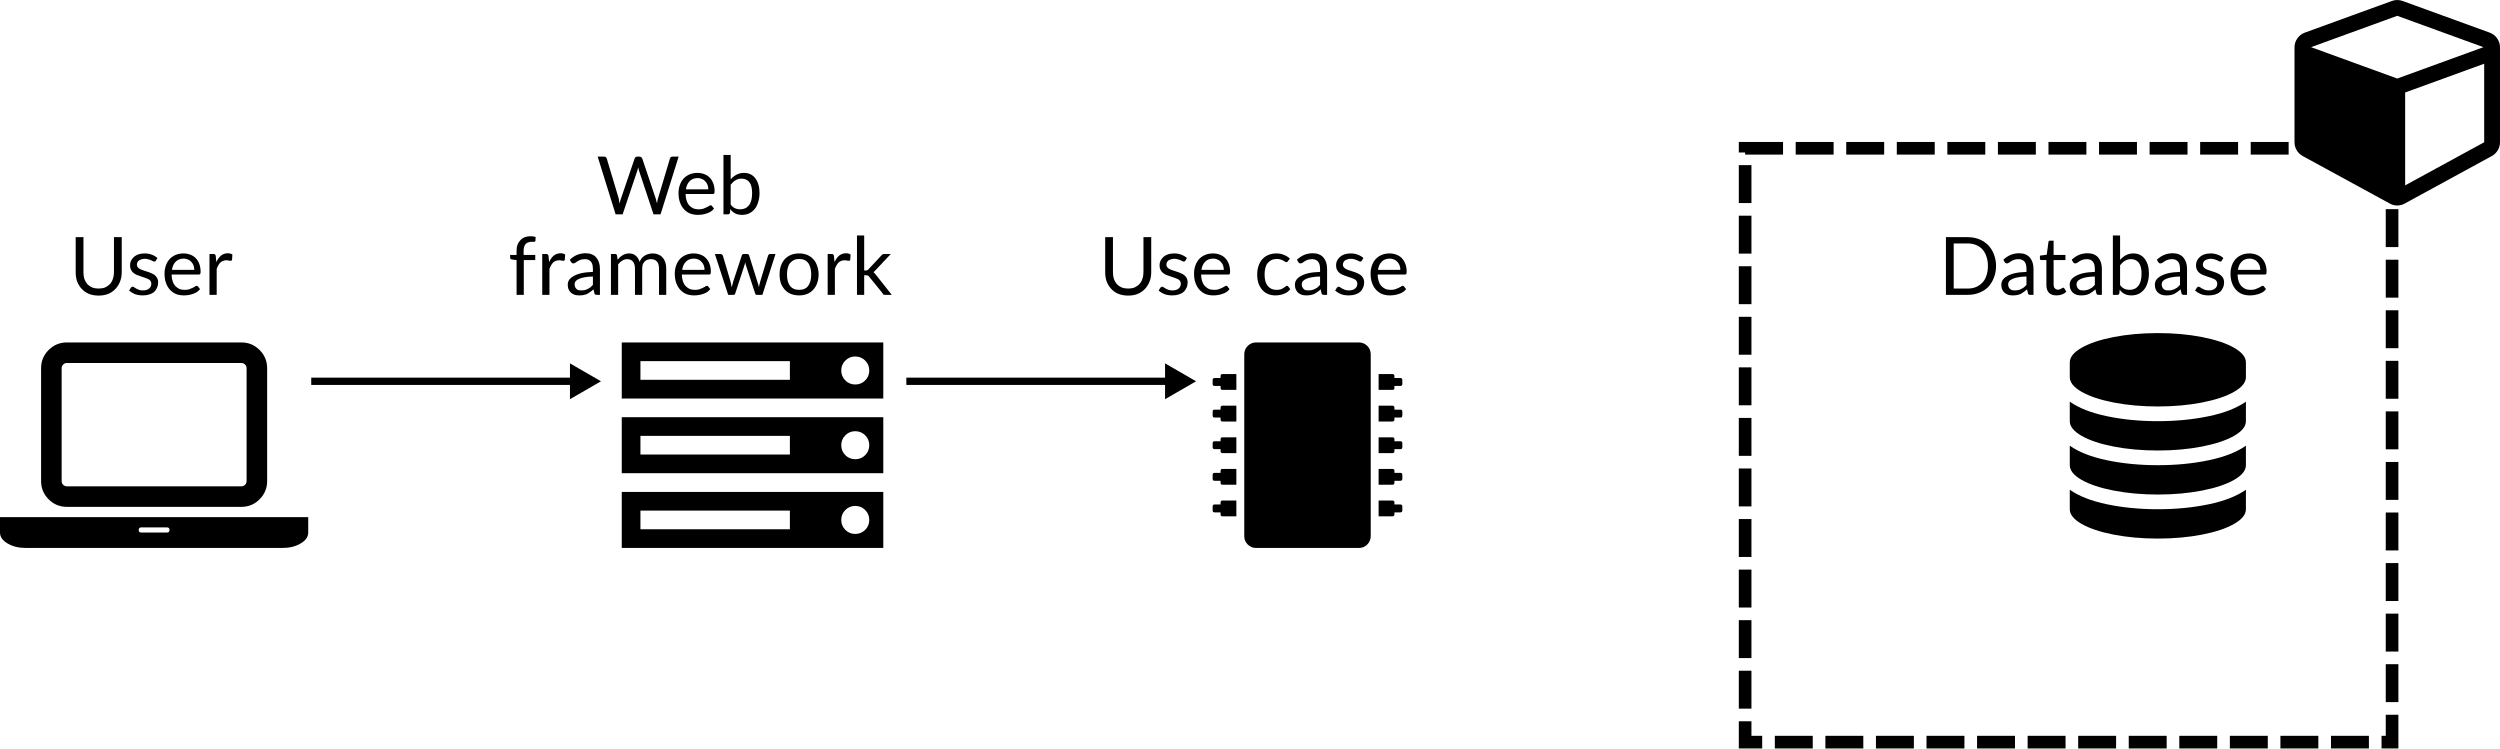
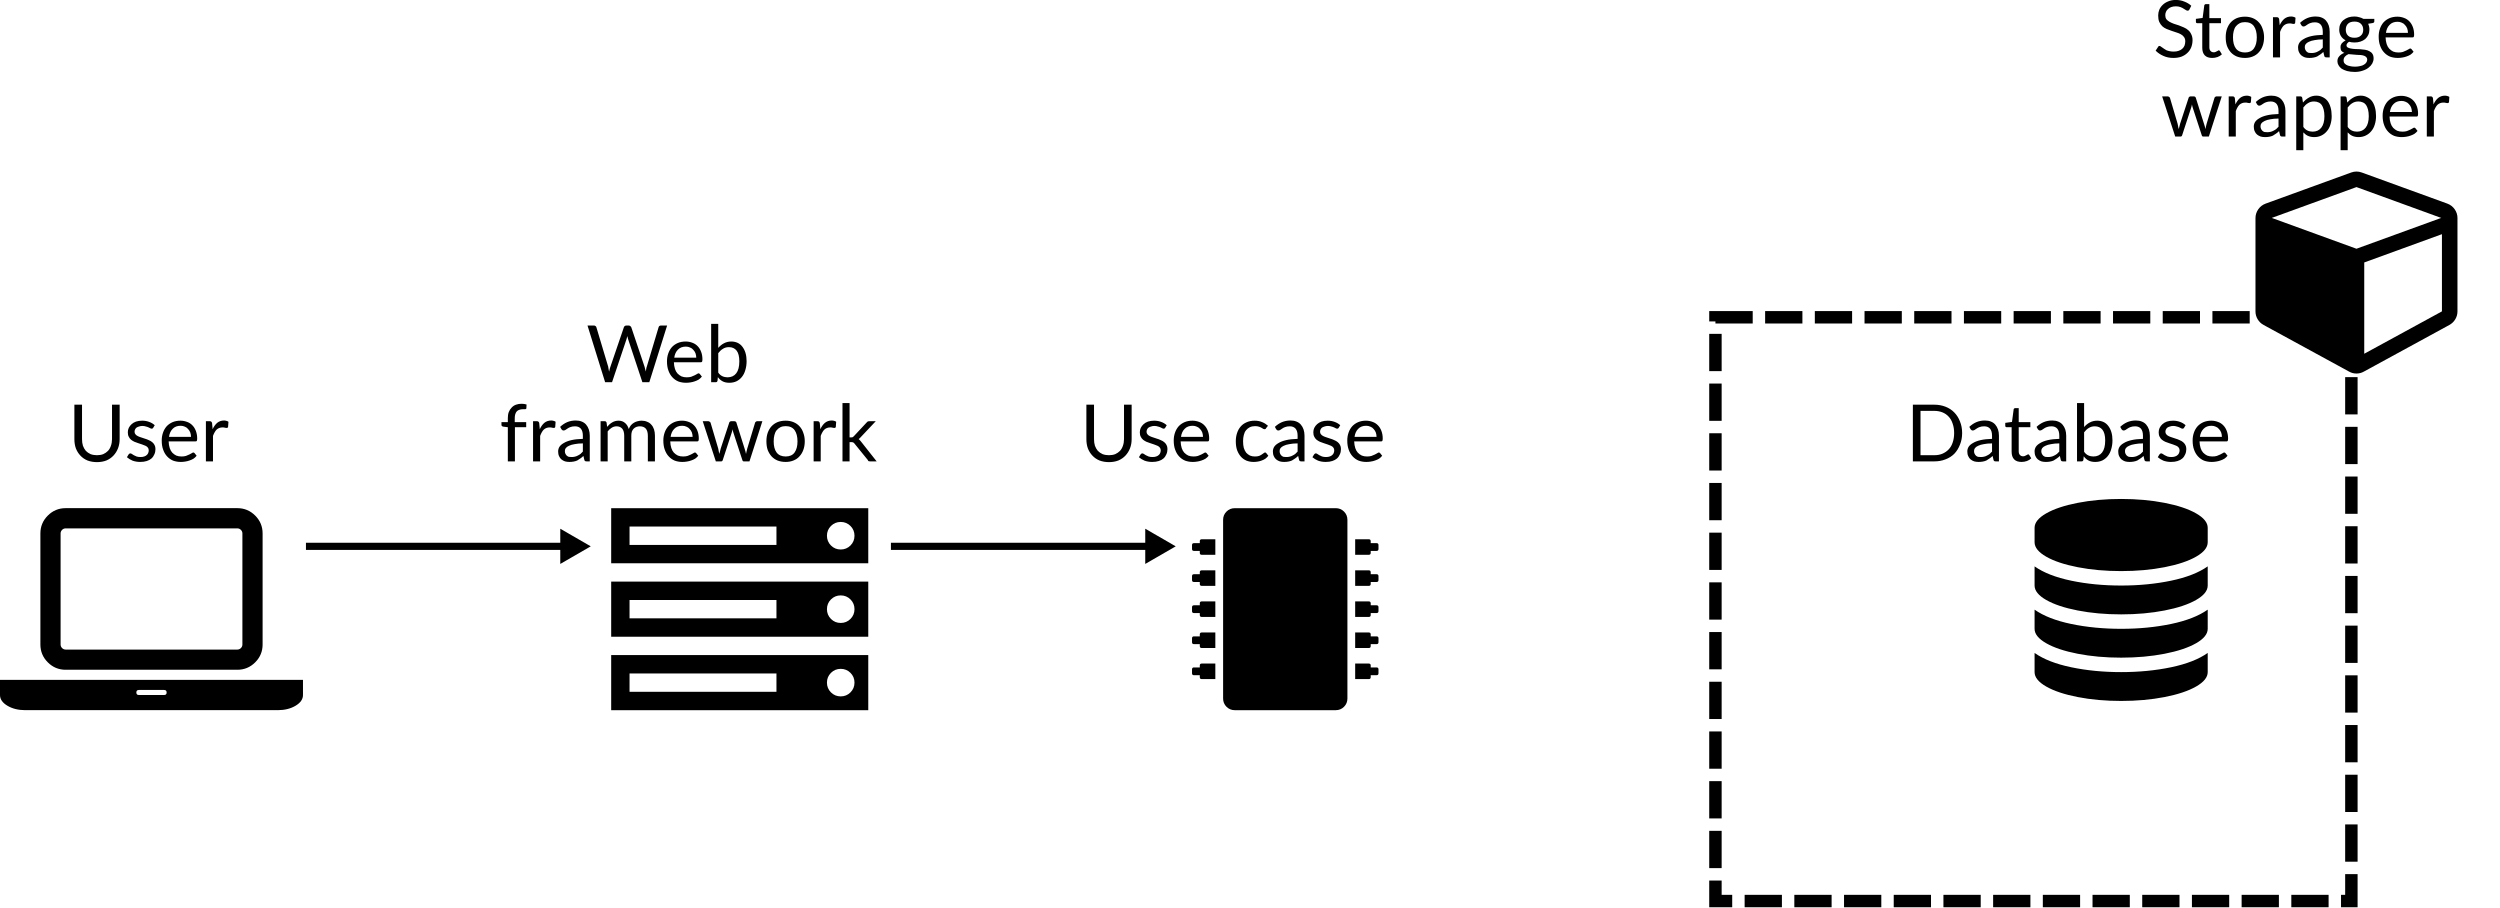
- <svg xmlns="http://www.w3.org/2000/svg" width="211.238mm" height="63.24mm" viewBox="0 0 211.238 63.24" version="1.1" id="svg9301">
+ <svg xmlns="http://www.w3.org/2000/svg" width="214.893mm" height="77.985mm" viewBox="0 0 214.893 77.985" version="1.1" id="svg9301">
  <defs id="defs9295">
    <marker orient="auto" refY="0" refX="0" id="TriangleOutM-7" style="overflow:visible">
      <path id="path1723-5" d="M 5.77,0 -2.88,5 V -5 Z" style="fill:#000000;fill-opacity:1;fill-rule:evenodd;stroke:#000000;stroke-width:1pt;stroke-opacity:1" transform="scale(0.4)" />
    </marker>
    <marker orient="auto" refY="0" refX="0" id="TriangleOutM" style="overflow:visible">
      <path id="path1723" d="M 5.77,0 -2.88,5 V -5 Z" style="fill:#000000;fill-opacity:1;fill-rule:evenodd;stroke:#000000;stroke-width:1pt;stroke-opacity:1" transform="scale(0.4)" />
    </marker>
+     <marker orient="auto" refY="0" refX="0" id="TriangleOutM-7-3" style="overflow:visible">
+       <path id="path1723-5-6" d="M 5.77,0 -2.88,5 V -5 Z" style="fill:#000000;fill-opacity:1;fill-rule:evenodd;stroke:#000000;stroke-width:1pt;stroke-opacity:1" transform="scale(0.4)" />
+     </marker>
+     <marker orient="auto" refY="0" refX="0" id="TriangleOutM-75" style="overflow:visible">
+       <path id="path1723-3" d="M 5.77,0 -2.88,5 V -5 Z" style="fill:#000000;fill-opacity:1;fill-rule:evenodd;stroke:#000000;stroke-width:1pt;stroke-opacity:1" transform="scale(0.4)" />
+     </marker>
  </defs>
-   <g id="layer1" transform="translate(-57.22242,-71.69616)">
-     <path id="user-icon" d="m 62.865,114.523 q -0.895,0 -1.533,-0.638 -0.638,-0.638 -0.638,-1.533 v -9.55 q 0,-0.895 0.638,-1.533 0.638,-0.638 1.533,-0.638 h 14.759 q 0.895,0 1.533,0.638 0.638,0.638 0.638,1.533 v 9.55 q 0,0.895 -0.638,1.533 -0.638,0.638 -1.533,0.638 z m -0.434,-11.72 v 9.55 q 0,0.176 0.129,0.305 0.129,0.129 0.305,0.129 h 14.759 q 0.176,0 0.305,-0.129 0.129,-0.129 0.129,-0.305 v -9.55 q 0,-0.176 -0.129,-0.305 -0.129,-0.129 -0.305,-0.129 H 62.865 q -0.176,0 -0.305,0.129 -0.129,0.129 -0.129,0.305 z m 18.665,12.588 h 2.17 v 1.302 q 0,0.543 -0.638,0.922 -0.638,0.38 -1.533,0.38 H 59.393 q -0.895,0 -1.533,-0.38 -0.638,-0.38 -0.638,-0.922 v -1.302 z m -9.767,1.302 q 0.217,0 0.217,-0.217 0,-0.217 -0.217,-0.217 h -2.17 q -0.217,0 -0.217,0.217 0,0.217 0.217,0.217 z" style="stroke-width:0.014" />
-     <path id="web-framework-icon" d="m 111.336,116.417 h 12.628 v -1.578 h -12.628 z m 0,-6.314 h 12.628 v -1.578 h -12.628 z m 19.336,5.525 q 0,-0.493 -0.345,-0.839 -0.345,-0.345 -0.839,-0.345 -0.493,0 -0.839,0.345 -0.345,0.345 -0.345,0.839 0,0.493 0.345,0.839 0.345,0.345 0.839,0.345 0.493,0 0.839,-0.345 0.345,-0.345 0.345,-0.839 z m -19.336,-11.838 h 12.628 v -1.578 h -12.628 z m 19.336,5.525 q 0,-0.493 -0.345,-0.839 -0.345,-0.345 -0.839,-0.345 -0.493,0 -0.839,0.345 -0.345,0.345 -0.345,0.839 0,0.493 0.345,0.839 0.345,0.345 0.839,0.345 0.493,0 0.839,-0.345 0.345,-0.345 0.345,-0.839 z m 0,-6.314 q 0,-0.493 -0.345,-0.839 -0.345,-0.345 -0.839,-0.345 -0.493,0 -0.839,0.345 -0.345,0.345 -0.345,0.839 0,0.493 0.345,0.839 0.345,0.345 0.839,0.345 0.493,0 0.839,-0.345 0.345,-0.345 0.345,-0.839 z m 1.184,10.26 v 4.735 h -22.098 v -4.735 z m 0,-6.314 v 4.735 h -22.098 v -4.735 z m 0,-6.314 v 4.735 h -22.098 v -4.735 z" style="stroke-width:0.012" />
-     <path style="fill:none;stroke:#000000;stroke-width:0.615;stroke-linecap:butt;stroke-linejoin:miter;stroke-miterlimit:4;stroke-dasharray:none;stroke-opacity:1;marker-end:url(#TriangleOutM)" d="M 83.521,103.913 H 106.254" id="arrow-user-web-framework" />
-     <text xml:space="preserve" style="font-style:normal;font-variant:normal;font-weight:normal;font-stretch:normal;font-size:6.806px;line-height:1.25;font-family:Lato;-inkscape-font-specification:Lato;letter-spacing:0px;word-spacing:0px;fill:#000000;fill-opacity:1;stroke:none;stroke-width:0.128" x="63.055" y="96.608" id="user-text">
-       <tspan id="tspan2190" x="63.055" y="96.608" style="font-style:normal;font-variant:normal;font-weight:normal;font-stretch:normal;font-size:6.806px;font-family:Lato;-inkscape-font-specification:Lato;stroke-width:0.128">User</tspan>
+   <g id="layer1" transform="translate(-17.3402,-32.43378)">
+     <path id="user-icon" d="m 22.983,90.005 q -0.895,0 -1.533,-0.638 -0.638,-0.638 -0.638,-1.533 v -9.55 q 0,-0.895 0.638,-1.533 0.638,-0.638 1.533,-0.638 h 14.759 q 0.895,0 1.533,0.638 0.638,0.638 0.638,1.533 v 9.55 q 0,0.895 -0.638,1.533 -0.638,0.638 -1.533,0.638 z m -0.434,-11.72 v 9.55 q 0,0.176 0.129,0.305 0.129,0.129 0.305,0.129 h 14.759 q 0.176,0 0.305,-0.129 0.129,-0.129 0.129,-0.305 v -9.55 q 0,-0.176 -0.129,-0.305 -0.129,-0.129 -0.305,-0.129 H 22.983 q -0.176,0 -0.305,0.129 -0.129,0.129 -0.129,0.305 z m 18.665,12.588 h 2.17 v 1.302 q 0,0.543 -0.638,0.922 -0.638,0.38 -1.533,0.38 H 19.511 q -0.895,0 -1.533,-0.38 -0.638,-0.38 -0.638,-0.922 v -1.302 z m -9.767,1.302 q 0.217,0 0.217,-0.217 0,-0.217 -0.217,-0.217 h -2.17 q -0.217,0 -0.217,0.217 0,0.217 0.217,0.217 z" style="stroke-width:0.014" />
+     <path id="web-framework-icon" d="m 71.454,91.899 h 12.628 v -1.578 h -12.628 z m 0,-6.314 h 12.628 v -1.578 h -12.628 z m 19.336,5.525 q 0,-0.493 -0.345,-0.839 -0.345,-0.345 -0.839,-0.345 -0.493,0 -0.839,0.345 -0.345,0.345 -0.345,0.839 0,0.493 0.345,0.839 0.345,0.345 0.839,0.345 0.493,0 0.839,-0.345 0.345,-0.345 0.345,-0.839 z m -19.336,-11.838 h 12.628 v -1.578 h -12.628 z m 19.336,5.525 q 0,-0.493 -0.345,-0.839 -0.345,-0.345 -0.839,-0.345 -0.493,0 -0.839,0.345 -0.345,0.345 -0.345,0.839 0,0.493 0.345,0.839 0.345,0.345 0.839,0.345 0.493,0 0.839,-0.345 0.345,-0.345 0.345,-0.839 z m 0,-6.314 q 0,-0.493 -0.345,-0.839 -0.345,-0.345 -0.839,-0.345 -0.493,0 -0.839,0.345 -0.345,0.345 -0.345,0.839 0,0.493 0.345,0.839 0.345,0.345 0.839,0.345 0.493,0 0.839,-0.345 0.345,-0.345 0.345,-0.839 z m 1.184,10.26 v 4.735 h -22.098 v -4.735 z m 0,-6.314 v 4.735 h -22.098 v -4.735 z m 0,-6.314 v 4.735 h -22.098 v -4.735 z" style="stroke-width:0.012" />
+     <path style="fill:none;stroke:#000000;stroke-width:0.615;stroke-linecap:butt;stroke-linejoin:miter;stroke-miterlimit:4;stroke-dasharray:none;stroke-opacity:1;marker-end:url(#TriangleOutM-75)" d="M 43.639,79.395 H 66.372" id="arrow-user-web-framework" />
+     <text xml:space="preserve" style="font-style:normal;font-variant:normal;font-weight:normal;font-stretch:normal;font-size:6.806px;line-height:1.25;font-family:Lato;-inkscape-font-specification:Lato;letter-spacing:0px;word-spacing:0px;fill:#000000;fill-opacity:1;stroke:none;stroke-width:0.128" x="23.173" y="72.091" id="user-text">
+       <tspan id="tspan2190" x="23.173" y="72.091" style="font-style:normal;font-variant:normal;font-weight:normal;font-stretch:normal;font-size:6.806px;font-family:Lato;-inkscape-font-specification:Lato;stroke-width:0.128">User</tspan>
    </text>
-     <text xml:space="preserve" style="font-style:normal;font-variant:normal;font-weight:normal;font-stretch:normal;font-size:6.806px;line-height:1;font-family:Lato;-inkscape-font-specification:Lato;text-align:center;letter-spacing:0px;word-spacing:0px;text-anchor:middle;fill:#000000;fill-opacity:1;stroke:none;stroke-width:0.128" x="120.745" y="89.806" id="web-framework-text">
-       <tspan id="tspan2190-6" x="120.745" y="89.806" style="font-style:normal;font-variant:normal;font-weight:normal;font-stretch:normal;font-size:6.806px;line-height:1;font-family:Lato;-inkscape-font-specification:Lato;text-align:center;text-anchor:middle;stroke-width:0.128">Web</tspan>
-       <tspan x="120.745" y="96.612" style="font-style:normal;font-variant:normal;font-weight:normal;font-stretch:normal;font-size:6.806px;line-height:1;font-family:Lato;-inkscape-font-specification:Lato;text-align:center;text-anchor:middle;stroke-width:0.128" id="tspan2212">framework</tspan>
+     <text xml:space="preserve" style="font-style:normal;font-variant:normal;font-weight:normal;font-stretch:normal;font-size:6.806px;line-height:1;font-family:Lato;-inkscape-font-specification:Lato;text-align:center;letter-spacing:0px;word-spacing:0px;text-anchor:middle;fill:#000000;fill-opacity:1;stroke:none;stroke-width:0.128" x="80.863" y="65.288" id="web-framework-text">
+       <tspan id="tspan2190-6" x="80.863" y="65.288" style="font-style:normal;font-variant:normal;font-weight:normal;font-stretch:normal;font-size:6.806px;line-height:1;font-family:Lato;-inkscape-font-specification:Lato;text-align:center;text-anchor:middle;stroke-width:0.128">Web</tspan>
+       <tspan x="80.863" y="72.094" style="font-style:normal;font-variant:normal;font-weight:normal;font-stretch:normal;font-size:6.806px;line-height:1;font-family:Lato;-inkscape-font-specification:Lato;text-align:center;text-anchor:middle;stroke-width:0.128" id="tspan2212">framework</tspan>
    </text>
-     <path style="fill:none;stroke:#000000;stroke-width:0.615;stroke-linecap:butt;stroke-linejoin:miter;stroke-miterlimit:4;stroke-dasharray:none;stroke-opacity:1;marker-end:url(#TriangleOutM-7)" d="m 133.804,103.913 h 22.733" id="arrow-web-framework-use-case" />
-     <path id="use-case-icon" d="m 161.689,113.988 v 1.336 h -1.169 q -0.167,0 -0.167,-0.167 v -0.167 h -0.501 q -0.167,0 -0.167,-0.167 v -0.334 q 0,-0.167 0.167,-0.167 h 0.501 v -0.167 q 0,-0.167 0.167,-0.167 z m 0,-2.671 v 1.336 h -1.169 q -0.167,0 -0.167,-0.167 v -0.167 h -0.501 q -0.167,0 -0.167,-0.167 v -0.334 q 0,-0.167 0.167,-0.167 h 0.501 v -0.167 q 0,-0.167 0.167,-0.167 z m 0,-2.671 v 1.336 h -1.169 q -0.167,0 -0.167,-0.167 v -0.167 h -0.501 q -0.167,0 -0.167,-0.167 v -0.334 q 0,-0.167 0.167,-0.167 h 0.501 v -0.167 q 0,-0.167 0.167,-0.167 z m 0,-2.671 v 1.336 h -1.169 q -0.167,0 -0.167,-0.167 v -0.167 h -0.501 q -0.167,0 -0.167,-0.167 v -0.334 q 0,-0.167 0.167,-0.167 h 0.501 v -0.167 q 0,-0.167 0.167,-0.167 z m 0,-2.671 v 1.336 h -1.169 q -0.167,0 -0.167,-0.167 v -0.167 h -0.501 q -0.167,0 -0.167,-0.167 v -0.334 q 0,-0.167 0.167,-0.167 h 0.501 v -0.167 q 0,-0.167 0.167,-0.167 z m 11.353,-1.67 v 15.36 q 0,0.417 -0.292,0.71 -0.292,0.292 -0.71,0.292 h -8.681 q -0.417,0 -0.71,-0.292 -0.292,-0.292 -0.292,-0.71 v -15.36 q 0,-0.417 0.292,-0.71 0.292,-0.292 0.71,-0.292 h 8.681 q 0.417,0 0.71,0.292 0.292,0.292 0.292,0.71 z m 2.671,12.855 v 0.334 q 0,0.167 -0.167,0.167 h -0.501 v 0.167 q 0,0.167 -0.167,0.167 h -1.169 v -1.336 h 1.169 q 0.167,0 0.167,0.167 v 0.167 h 0.501 q 0.167,0 0.167,0.167 z m 0,-2.671 v 0.334 q 0,0.167 -0.167,0.167 h -0.501 v 0.167 q 0,0.167 -0.167,0.167 h -1.169 v -1.336 h 1.169 q 0.167,0 0.167,0.167 v 0.167 h 0.501 q 0.167,0 0.167,0.167 z m 0,-2.671 v 0.334 q 0,0.167 -0.167,0.167 h -0.501 v 0.167 q 0,0.167 -0.167,0.167 h -1.169 v -1.336 h 1.169 q 0.167,0 0.167,0.167 v 0.167 h 0.501 q 0.167,0 0.167,0.167 z m 0,-2.671 v 0.334 q 0,0.167 -0.167,0.167 h -0.501 v 0.167 q 0,0.167 -0.167,0.167 h -1.169 v -1.336 h 1.169 q 0.167,0 0.167,0.167 v 0.167 h 0.501 q 0.167,0 0.167,0.167 z m 0,-2.671 v 0.334 q 0,0.167 -0.167,0.167 h -0.501 v 0.167 q 0,0.167 -0.167,0.167 h -1.169 v -1.336 h 1.169 q 0.167,0 0.167,0.167 v 0.167 h 0.501 q 0.167,0 0.167,0.167 z" style="stroke-width:0.01" />
-     <text xml:space="preserve" style="font-style:normal;font-variant:normal;font-weight:normal;font-stretch:normal;font-size:6.806px;line-height:1;font-family:Lato;-inkscape-font-specification:Lato;text-align:center;letter-spacing:0px;word-spacing:0px;text-anchor:middle;fill:#000000;fill-opacity:1;stroke:none;stroke-width:0.128" x="167.548" y="96.608" id="use-case-text">
-       <tspan x="167.548" y="96.608" style="font-style:normal;font-variant:normal;font-weight:normal;font-stretch:normal;font-size:6.806px;line-height:1;font-family:Lato;-inkscape-font-specification:Lato;text-align:center;text-anchor:middle;stroke-width:0.128" id="tspan3110">Use case</tspan>
+     <path style="fill:none;stroke:#000000;stroke-width:0.615;stroke-linecap:butt;stroke-linejoin:miter;stroke-miterlimit:4;stroke-dasharray:none;stroke-opacity:1;marker-end:url(#TriangleOutM-7-3)" d="M 93.922,79.395 H 116.655" id="arrow-web-framework-use-case" />
+     <path id="use-case-icon" d="m 121.807,89.471 v 1.336 h -1.169 q -0.167,0 -0.167,-0.167 v -0.167 h -0.501 q -0.167,0 -0.167,-0.167 v -0.334 q 0,-0.167 0.167,-0.167 h 0.501 v -0.167 q 0,-0.167 0.167,-0.167 z m 0,-2.671 v 1.336 h -1.169 q -0.167,0 -0.167,-0.167 v -0.167 h -0.501 q -0.167,0 -0.167,-0.167 v -0.334 q 0,-0.167 0.167,-0.167 h 0.501 v -0.167 q 0,-0.167 0.167,-0.167 z m 0,-2.671 v 1.336 h -1.169 q -0.167,0 -0.167,-0.167 v -0.167 h -0.501 q -0.167,0 -0.167,-0.167 v -0.334 q 0,-0.167 0.167,-0.167 h 0.501 v -0.167 q 0,-0.167 0.167,-0.167 z m 0,-2.671 v 1.336 h -1.169 q -0.167,0 -0.167,-0.167 v -0.167 h -0.501 q -0.167,0 -0.167,-0.167 v -0.334 q 0,-0.167 0.167,-0.167 h 0.501 v -0.167 q 0,-0.167 0.167,-0.167 z m 0,-2.671 v 1.336 h -1.169 q -0.167,0 -0.167,-0.167 v -0.167 h -0.501 q -0.167,0 -0.167,-0.167 v -0.334 q 0,-0.167 0.167,-0.167 h 0.501 v -0.167 q 0,-0.167 0.167,-0.167 z m 11.353,-1.67 v 15.36 q 0,0.417 -0.292,0.71 -0.292,0.292 -0.71,0.292 h -8.681 q -0.417,0 -0.71,-0.292 -0.292,-0.292 -0.292,-0.71 v -15.36 q 0,-0.417 0.292,-0.71 0.292,-0.292 0.71,-0.292 h 8.681 q 0.417,0 0.71,0.292 0.292,0.292 0.292,0.71 z m 2.671,12.855 v 0.334 q 0,0.167 -0.167,0.167 h -0.501 v 0.167 q 0,0.167 -0.167,0.167 h -1.169 v -1.336 h 1.169 q 0.167,0 0.167,0.167 v 0.167 h 0.501 q 0.167,0 0.167,0.167 z m 0,-2.671 v 0.334 q 0,0.167 -0.167,0.167 h -0.501 v 0.167 q 0,0.167 -0.167,0.167 h -1.169 v -1.336 h 1.169 q 0.167,0 0.167,0.167 v 0.167 h 0.501 q 0.167,0 0.167,0.167 z m 0,-2.671 v 0.334 q 0,0.167 -0.167,0.167 h -0.501 v 0.167 q 0,0.167 -0.167,0.167 h -1.169 v -1.336 h 1.169 q 0.167,0 0.167,0.167 v 0.167 h 0.501 q 0.167,0 0.167,0.167 z m 0,-2.671 v 0.334 q 0,0.167 -0.167,0.167 h -0.501 v 0.167 q 0,0.167 -0.167,0.167 h -1.169 v -1.336 h 1.169 q 0.167,0 0.167,0.167 v 0.167 h 0.501 q 0.167,0 0.167,0.167 z m 0,-2.671 v 0.334 q 0,0.167 -0.167,0.167 h -0.501 v 0.167 q 0,0.167 -0.167,0.167 h -1.169 v -1.336 h 1.169 q 0.167,0 0.167,0.167 v 0.167 h 0.501 q 0.167,0 0.167,0.167 z" style="stroke-width:0.01" />
+     <text xml:space="preserve" style="font-style:normal;font-variant:normal;font-weight:normal;font-stretch:normal;font-size:6.806px;line-height:1;font-family:Lato;-inkscape-font-specification:Lato;text-align:center;letter-spacing:0px;word-spacing:0px;text-anchor:middle;fill:#000000;fill-opacity:1;stroke:none;stroke-width:0.128" x="127.665" y="72.091" id="use-case-text">
+       <tspan x="127.665" y="72.091" style="font-style:normal;font-variant:normal;font-weight:normal;font-stretch:normal;font-size:6.806px;line-height:1;font-family:Lato;-inkscape-font-specification:Lato;text-align:center;text-anchor:middle;stroke-width:0.128" id="tspan3110">Use case</tspan>
    </text>
-     <rect style="fill:none;fill-opacity:1;stroke:#000000;stroke-width:1.068;stroke-miterlimit:4;stroke-dasharray:3.204, 1.068;stroke-dashoffset:0;stroke-opacity:1" id="storage-wrapper-box" width="54.664" height="50.178" x="204.677" y="84.225" />
-     <path id="storage-wrapper-icon" d="m 260.446,87.358 6.678,-3.642 v -6.636 l -6.678,2.431 z m -0.668,-9.026 7.283,-2.65 -7.283,-2.65 -7.283,2.65 z m 8.681,-2.629 v 8.014 q 0,0.365 -0.188,0.678 -0.188,0.313 -0.511,0.49 l -7.346,4.007 q -0.292,0.167 -0.636,0.167 -0.344,0 -0.636,-0.167 l -7.346,-4.007 q -0.323,-0.177 -0.511,-0.49 -0.188,-0.313 -0.188,-0.678 v -8.014 q 0,-0.417 0.24,-0.762 0.24,-0.344 0.637,-0.49 l 7.346,-2.671 q 0.23,-0.084 0.459,-0.084 0.23,0 0.459,0.084 l 7.346,2.671 q 0.397,0.146 0.637,0.49 0.24,0.344 0.24,0.762 z" style="stroke-width:0.01" />
-     <path id="database-icon" d="m 239.55,107.283 q 2.296,0 4.292,-0.417 1.996,-0.417 3.149,-1.231 v 1.647 q 0,0.669 -0.998,1.24 -0.998,0.572 -2.713,0.906 -1.715,0.334 -3.73,0.334 -2.015,0 -3.73,-0.334 -1.715,-0.334 -2.713,-0.906 -0.998,-0.572 -0.998,-1.24 v -1.647 q 1.153,0.814 3.149,1.231 1.996,0.417 4.292,0.417 z m 0,7.441 q 2.296,0 4.292,-0.417 1.996,-0.417 3.149,-1.231 v 1.647 q 0,0.669 -0.998,1.24 -0.998,0.572 -2.713,0.906 -1.715,0.334 -3.73,0.334 -2.015,0 -3.73,-0.334 -1.715,-0.334 -2.713,-0.906 -0.998,-0.572 -0.998,-1.24 v -1.647 q 1.153,0.814 3.149,1.231 1.996,0.417 4.292,0.417 z m 0,-3.721 q 2.296,0 4.292,-0.417 1.996,-0.417 3.149,-1.231 v 1.647 q 0,0.669 -0.998,1.24 -0.998,0.572 -2.713,0.906 -1.715,0.334 -3.73,0.334 -2.015,0 -3.73,-0.334 -1.715,-0.334 -2.713,-0.906 -0.998,-0.572 -0.998,-1.24 v -1.647 q 1.153,0.814 3.149,1.231 1.996,0.417 4.292,0.417 z m 0,-11.162 q 2.015,0 3.73,0.334 1.715,0.334 2.713,0.906 0.998,0.572 0.998,1.24 v 1.24 q 0,0.669 -0.998,1.24 -0.998,0.572 -2.713,0.906 -1.715,0.334 -3.73,0.334 -2.015,0 -3.73,-0.334 -1.715,-0.334 -2.713,-0.906 -0.998,-0.572 -0.998,-1.24 v -1.24 q 0,-0.669 0.998,-1.24 0.998,-0.572 2.713,-0.906 1.715,-0.334 3.73,-0.334 z" style="stroke-width:0.01" />
-     <text xml:space="preserve" style="font-style:normal;font-variant:normal;font-weight:normal;font-stretch:normal;font-size:6.806px;line-height:1;font-family:Lato;-inkscape-font-specification:Lato;text-align:center;letter-spacing:0px;word-spacing:0px;text-anchor:middle;fill:#000000;fill-opacity:1;stroke:none;stroke-width:0.128" x="239.368" y="96.612" id="database-text">
-       <tspan x="239.368" y="96.612" style="font-style:normal;font-variant:normal;font-weight:normal;font-stretch:normal;font-size:6.806px;line-height:1;font-family:Lato;-inkscape-font-specification:Lato;text-align:center;text-anchor:middle;stroke-width:0.128" id="tspan3177-6-0">Database</tspan>
+     <rect style="fill:none;fill-opacity:1;stroke:#000000;stroke-width:1.068;stroke-miterlimit:4;stroke-dasharray:3.204, 1.068;stroke-dashoffset:0;stroke-opacity:1" id="storage-wrapper-box" width="54.664" height="50.178" x="164.794" y="59.707" />
+     <path id="storage-wrapper-icon" d="m 220.564,62.841 6.678,-3.642 v -6.636 l -6.678,2.431 z m -0.668,-9.026 7.283,-2.65 -7.283,-2.65 -7.283,2.65 z m 8.681,-2.629 v 8.014 q 0,0.365 -0.188,0.678 -0.188,0.313 -0.511,0.49 l -7.346,4.007 q -0.292,0.167 -0.636,0.167 -0.344,0 -0.636,-0.167 l -7.346,-4.007 q -0.323,-0.177 -0.511,-0.49 -0.188,-0.313 -0.188,-0.678 v -8.014 q 0,-0.417 0.24,-0.762 0.24,-0.344 0.637,-0.49 l 7.346,-2.671 q 0.23,-0.084 0.459,-0.084 0.23,0 0.459,0.084 l 7.346,2.671 q 0.397,0.146 0.637,0.49 0.24,0.344 0.24,0.762 z" style="stroke-width:0.01" />
+     <text xml:space="preserve" style="font-style:normal;font-variant:normal;font-weight:normal;font-stretch:normal;font-size:6.806px;line-height:1;font-family:Lato;-inkscape-font-specification:Lato;text-align:center;letter-spacing:0px;word-spacing:0px;text-anchor:middle;fill:#000000;fill-opacity:1;stroke:none;stroke-width:0.128" x="219.863" y="37.365" id="text2192-3-9-6">
+       <tspan x="219.863" y="37.365" style="font-style:normal;font-variant:normal;font-weight:normal;font-stretch:normal;font-size:6.806px;line-height:1;font-family:Lato;-inkscape-font-specification:Lato;text-align:center;text-anchor:middle;stroke-width:0.128" id="tspan2212-2-2">Storage</tspan>
+       <tspan x="219.863" y="44.171" style="font-style:normal;font-variant:normal;font-weight:normal;font-stretch:normal;font-size:6.806px;line-height:1;font-family:Lato;-inkscape-font-specification:Lato;text-align:center;text-anchor:middle;stroke-width:0.128" id="tspan3177-6">wrapper</tspan>
+     </text>
+     <path id="database-icon" d="m 199.668,82.765 q 2.296,0 4.292,-0.417 1.996,-0.417 3.149,-1.231 v 1.647 q 0,0.669 -0.998,1.24 -0.998,0.572 -2.713,0.906 -1.715,0.334 -3.73,0.334 -2.015,0 -3.73,-0.334 -1.715,-0.334 -2.713,-0.906 -0.998,-0.572 -0.998,-1.24 v -1.647 q 1.153,0.814 3.149,1.231 1.996,0.417 4.292,0.417 z m 0,7.441 q 2.296,0 4.292,-0.417 1.996,-0.417 3.149,-1.231 v 1.647 q 0,0.669 -0.998,1.24 -0.998,0.572 -2.713,0.906 -1.715,0.334 -3.73,0.334 -2.015,0 -3.73,-0.334 -1.715,-0.334 -2.713,-0.906 -0.998,-0.572 -0.998,-1.24 v -1.647 q 1.153,0.814 3.149,1.231 1.996,0.417 4.292,0.417 z m 0,-3.721 q 2.296,0 4.292,-0.417 1.996,-0.417 3.149,-1.231 v 1.647 q 0,0.669 -0.998,1.24 -0.998,0.572 -2.713,0.906 -1.715,0.334 -3.73,0.334 -2.015,0 -3.73,-0.334 -1.715,-0.334 -2.713,-0.906 -0.998,-0.572 -0.998,-1.24 v -1.647 q 1.153,0.814 3.149,1.231 1.996,0.417 4.292,0.417 z m 0,-11.162 q 2.015,0 3.73,0.334 1.715,0.334 2.713,0.906 0.998,0.572 0.998,1.24 v 1.24 q 0,0.669 -0.998,1.24 -0.998,0.572 -2.713,0.906 -1.715,0.334 -3.73,0.334 -2.015,0 -3.73,-0.334 -1.715,-0.334 -2.713,-0.906 -0.998,-0.572 -0.998,-1.24 v -1.24 q 0,-0.669 0.998,-1.24 0.998,-0.572 2.713,-0.906 1.715,-0.334 3.73,-0.334 z" style="stroke-width:0.01" />
+     <text xml:space="preserve" style="font-style:normal;font-variant:normal;font-weight:normal;font-stretch:normal;font-size:6.806px;line-height:1;font-family:Lato;-inkscape-font-specification:Lato;text-align:center;letter-spacing:0px;word-spacing:0px;text-anchor:middle;fill:#000000;fill-opacity:1;stroke:none;stroke-width:0.128" x="199.486" y="72.094" id="text2192-3-9-6-9">
+       <tspan x="199.486" y="72.094" style="font-style:normal;font-variant:normal;font-weight:normal;font-stretch:normal;font-size:6.806px;line-height:1;font-family:Lato;-inkscape-font-specification:Lato;text-align:center;text-anchor:middle;stroke-width:0.128" id="tspan3177-6-0">Database</tspan>
    </text>
  </g>
</svg>
